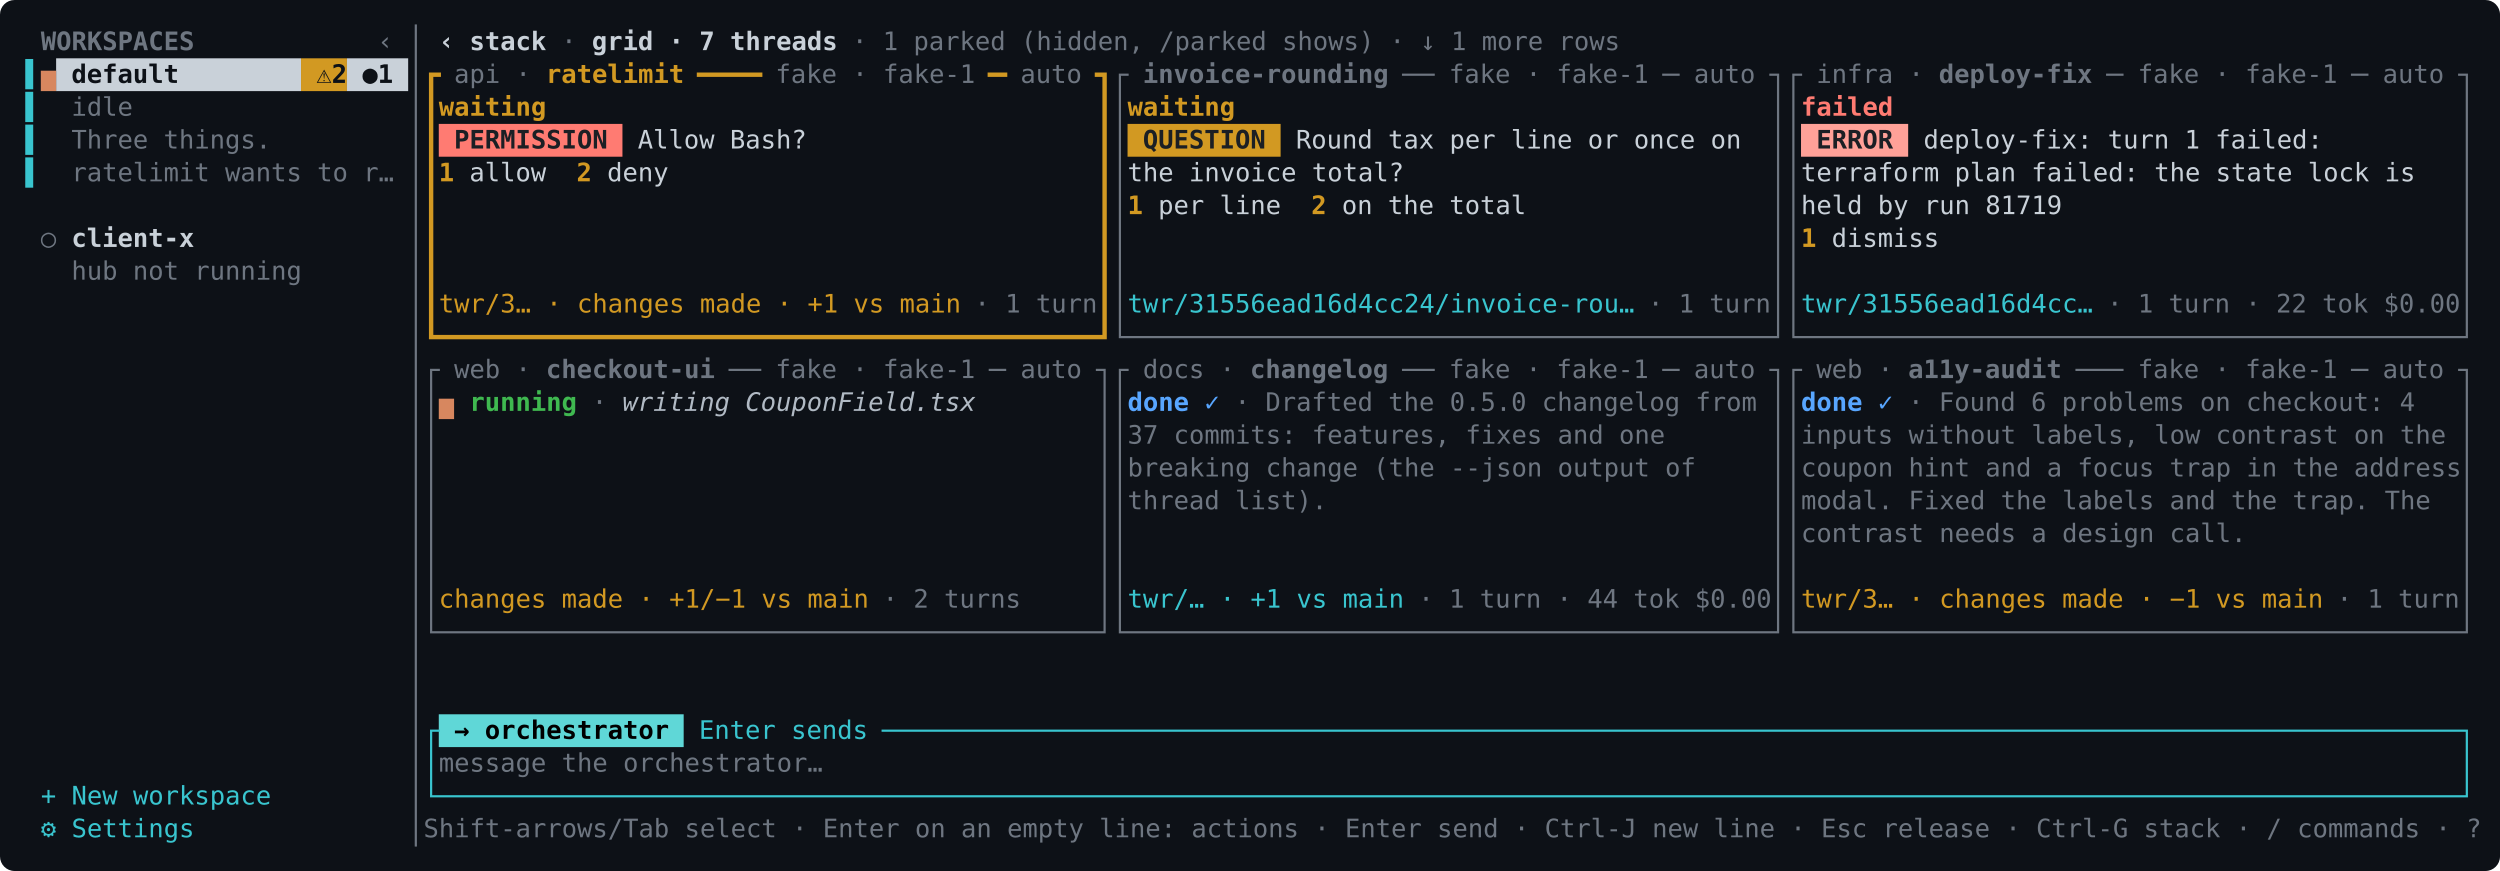
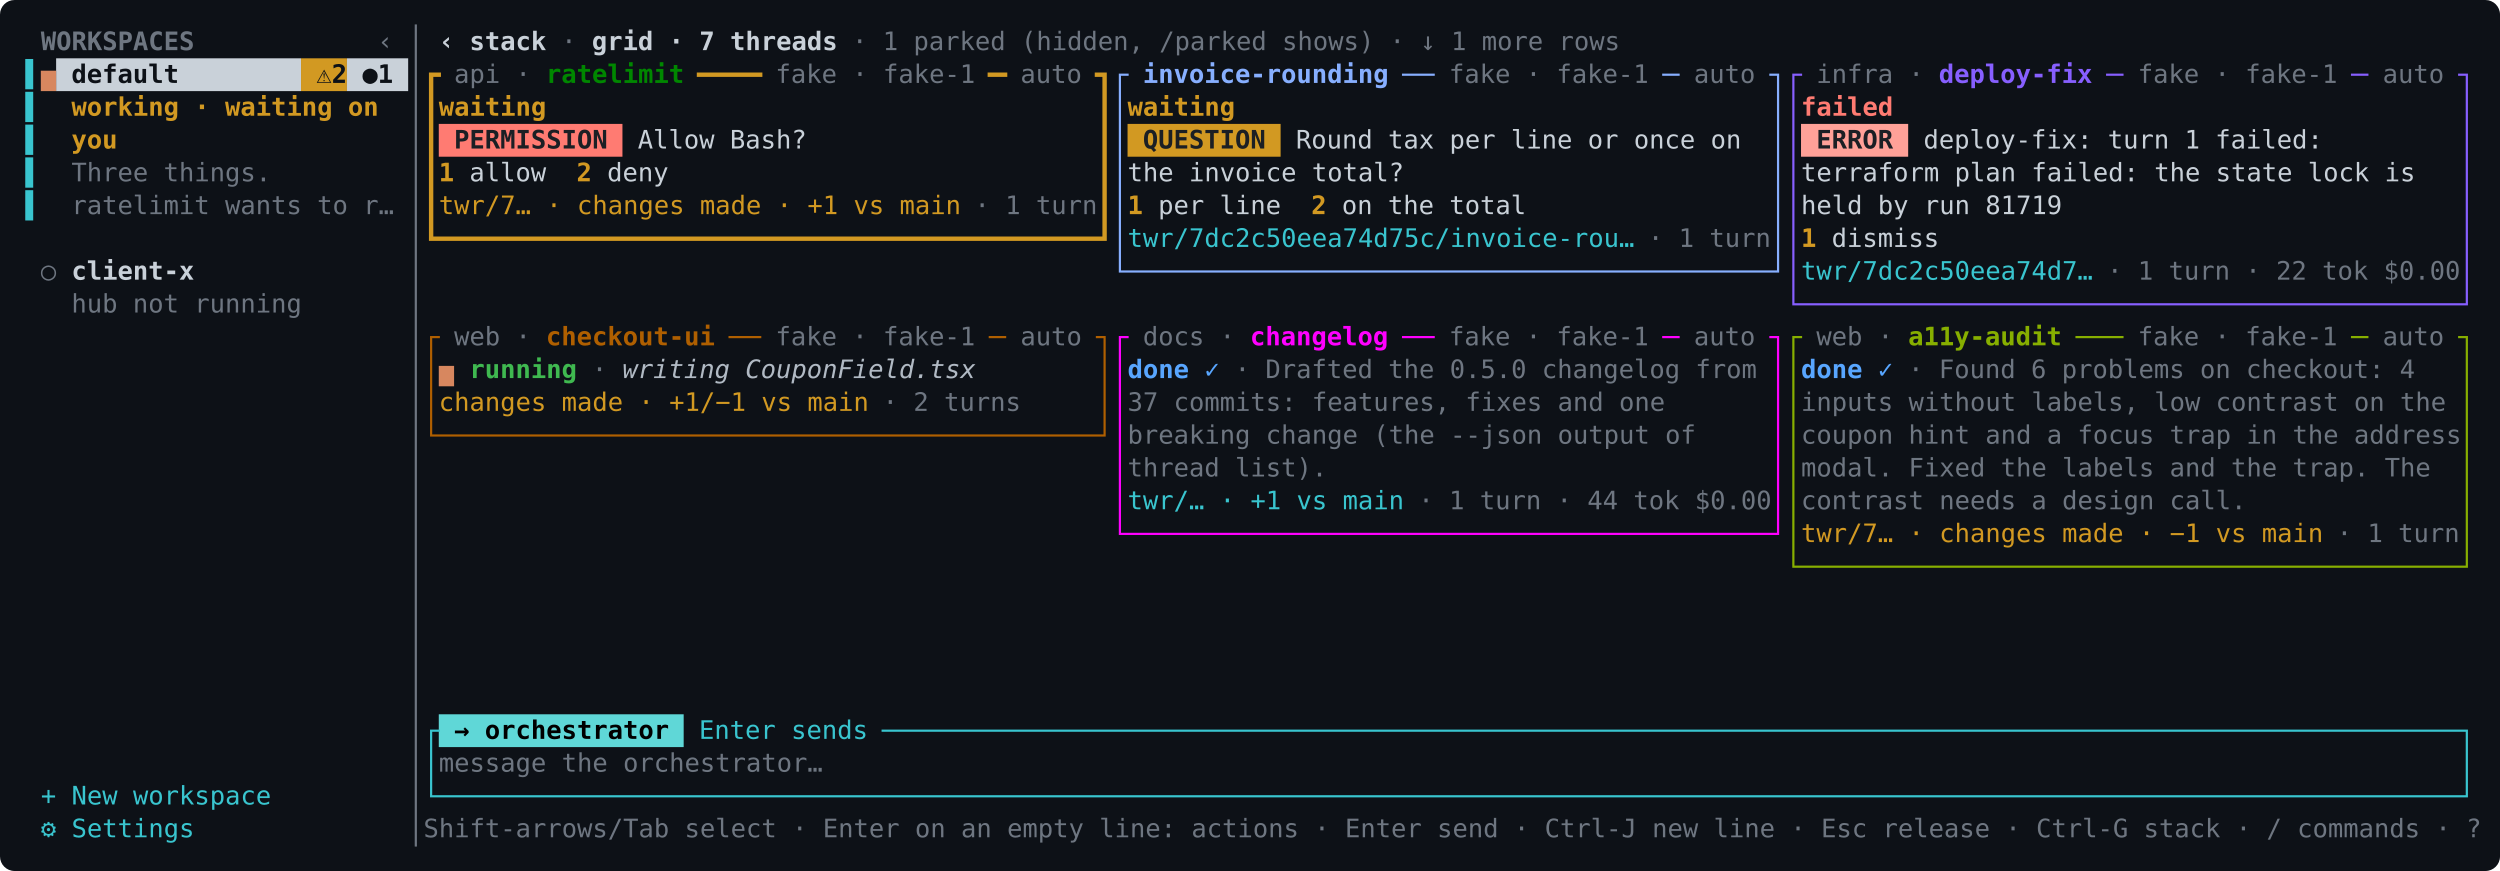
<svg xmlns="http://www.w3.org/2000/svg" width="1372" height="478" viewBox="0 0 1372 478" role="img" aria-label="twr grid view: one tile per worker thread">
  <style>text{font-family:ui-monospace, SFMono-Regular, 'SF Mono', Menlo, Consolas, 'DejaVu Sans Mono', 'Liberation Mono', monospace;font-size:14px;white-space:pre}.b{font-weight:bold}.d{opacity:.55}.i{font-style:italic}.u{text-decoration:underline}</style>
  <rect width="100%" height="100%" rx="8" fill="#0d1117" />
  <rect x="30.8" y="32" width="134.4" height="18" fill="#c9d1d9" />
  <rect x="165.2" y="32" width="25.2" height="18" fill="#d29922" />
  <rect x="190.4" y="32" width="33.6" height="18" fill="#c9d1d9" />
  <rect x="240.8" y="68" width="100.8" height="18" fill="#ff7b72" />
  <rect x="618.8" y="68" width="84" height="18" fill="#d29922" />
  <rect x="988.4" y="68" width="58.8" height="18" fill="#ffa198" />
  <rect x="240.8" y="392" width="134.4" height="18" fill="#5fd7d7" />
  <rect x="22.4" y="38.8" width="8.4" height="11.2" fill="#d7875f" />
-   <rect x="240.8" y="218.8" width="8.4" height="11.2" fill="#d7875f" />
+   <rect x="240.8" y="200.8" width="8.4" height="11.2" fill="#d7875f" />
  <path d="M236.6 401H240.8M484.4 401H1353.8M236.6 437H1353.8M236.6 401V437M1353.8 401V437" stroke="#39c5cf" stroke-width="1.2" fill="none" stroke-linecap="square" />
-   <path d="M614.6 41H618.8M770 41H786.8M912.8 41H921.2M971.6 41H975.8M984.2 41H988.4M1156.4 41H1164.8M1290.8 41H1299.2M1349.6 41H1353.8M614.6 185H975.8M984.2 185H1353.8M236.6 203H240.8M400.4 203H417.2M543.2 203H551.6M602 203H606.2M614.6 203H618.8M770 203H786.8M912.8 203H921.2M971.6 203H975.8M984.2 203H988.4M1139.6 203H1164.8M1290.8 203H1299.2M1349.6 203H1353.8M236.6 347H606.2M614.6 347H975.8M984.2 347H1353.8M228.2 14V464M614.6 41V185M614.6 203V347M975.8 41V185M975.8 203V347M984.2 41V185M984.2 203V347M1353.8 41V185M1353.8 203V347M236.6 203V347M606.2 203V347" stroke="#6e7681" stroke-width="1.2" fill="none" stroke-linecap="square" />
-   <path d="M236.6 41H240.8M383.6 41H417.2M543.2 41H551.6M602 41H606.2M236.6 185H606.2M236.6 41V185M606.2 41V185" stroke="#d29922" stroke-width="2.4" fill="none" stroke-linecap="square" />
+   <path d="M228.2 14V464" stroke="#6e7681" stroke-width="1.2" fill="none" stroke-linecap="square" />
+   <path d="M984.2 41H988.4M1156.4 41H1164.8M1290.8 41H1299.2M1349.6 41H1353.8M984.2 167H1353.8M984.2 41V167M1353.8 41V167" stroke="#875fff" stroke-width="1.2" fill="none" stroke-linecap="square" />
+   <path d="M984.2 185H988.4M1139.6 185H1164.8M1290.8 185H1299.2M1349.6 185H1353.8M984.2 311H1353.8M984.2 185V311M1353.8 185V311" stroke="#87af00" stroke-width="1.2" fill="none" stroke-linecap="square" />
+   <path d="M614.6 41H618.8M770 41H786.8M912.8 41H921.2M971.6 41H975.8M614.6 149H975.8M614.6 41V149M975.8 41V149" stroke="#87afff" stroke-width="1.2" fill="none" stroke-linecap="square" />
+   <path d="M236.6 185H240.8M400.4 185H417.2M543.2 185H551.6M602 185H606.2M236.6 239H606.2M236.6 185V239M606.2 185V239" stroke="#af5f00" stroke-width="1.2" fill="none" stroke-linecap="square" />
+   <path d="M236.6 41H240.8M383.6 41H417.2M543.2 41H551.6M602 41H606.2M236.6 131H606.2M236.6 41V131M606.2 41V131" stroke="#d29922" stroke-width="2.4" fill="none" stroke-linecap="square" />
+   <path d="M614.6 185H618.8M770 185H786.8M912.8 185H921.2M971.6 185H975.8M614.6 293H975.8M614.6 185V293M975.8 185V293" stroke="#ff00ff" stroke-width="1.2" fill="none" stroke-linecap="square" />
  <text x="22.4" y="27.5" fill="#6e7681" class="b" textLength="84">WORKSPACES</text>
  <text x="207.2" y="27.5" fill="#6e7681">‹</text>
  <text x="240.8" y="27.5" fill="#c9d1d9" class="b" textLength="58.8">‹ stack</text>
  <text x="308" y="27.5" fill="#6e7681">·</text>
  <text x="324.8" y="27.5" fill="#c9d1d9" class="b" textLength="134.4">grid · 7 threads</text>
  <text x="467.6" y="27.5" fill="#6e7681" textLength="420">· 1 parked (hidden, /parked shows) · ↓ 1 more rows</text>
  <text x="14" y="45.5" fill="#39c5cf">▌</text>
  <text x="39.2" y="45.5" fill="#0d1117" class="b" textLength="58.8">default</text>
  <text x="173.6" y="45.5" fill="#0d1117" class="b" textLength="42">⚠2 ●1</text>
  <text x="249.2" y="45.5" fill="#6e7681" textLength="42">api ·</text>
-   <text x="299.6" y="45.5" fill="#d29922" class="b" textLength="75.6">ratelimit</text>
+   <text x="299.6" y="45.5" fill="#008700" class="b" textLength="75.6">ratelimit</text>
  <text x="425.6" y="45.5" fill="#6e7681" textLength="109.2">fake · fake-1</text>
  <text x="560" y="45.5" fill="#6e7681" textLength="33.6">auto</text>
-   <text x="627.2" y="45.5" fill="#6e7681" class="b" textLength="134.4">invoice-rounding</text>
+   <text x="627.2" y="45.5" fill="#87afff" class="b" textLength="134.4">invoice-rounding</text>
  <text x="795.2" y="45.5" fill="#6e7681" textLength="109.2">fake · fake-1</text>
  <text x="929.6" y="45.5" fill="#6e7681" textLength="33.6">auto</text>
  <text x="996.8" y="45.5" fill="#6e7681" textLength="58.8">infra ·</text>
-   <text x="1064" y="45.5" fill="#6e7681" class="b" textLength="84">deploy-fix</text>
+   <text x="1064" y="45.5" fill="#875fff" class="b" textLength="84">deploy-fix</text>
  <text x="1173.2" y="45.5" fill="#6e7681" textLength="109.2">fake · fake-1</text>
  <text x="1307.6" y="45.5" fill="#6e7681" textLength="33.6">auto</text>
  <text x="14" y="63.5" fill="#39c5cf">▌</text>
-   <text x="39.2" y="63.5" fill="#6e7681" textLength="33.6">idle</text>
+   <text x="39.2" y="63.5" fill="#d29922" class="b" textLength="168">working · waiting on</text>
  <text x="240.8" y="63.5" fill="#d29922" class="b" textLength="58.8">waiting</text>
  <text x="618.8" y="63.5" fill="#d29922" class="b" textLength="58.8">waiting</text>
  <text x="988.4" y="63.5" fill="#ff7b72" class="b" textLength="50.4">failed</text>
  <text x="14" y="81.5" fill="#39c5cf">▌</text>
-   <text x="39.2" y="81.5" fill="#6e7681" textLength="109.2">Three things.</text>
+   <text x="39.2" y="81.5" fill="#d29922" class="b" textLength="25.2">you</text>
  <text x="249.2" y="81.5" fill="#1b1f24" class="b" textLength="84">PERMISSION</text>
  <text x="350" y="81.5" fill="#c9d1d9" textLength="92.4">Allow Bash?</text>
  <text x="627.2" y="81.5" fill="#1b1f24" class="b" textLength="67.2">QUESTION</text>
  <text x="711.2" y="81.5" fill="#c9d1d9" textLength="243.6">Round tax per line or once on</text>
  <text x="996.8" y="81.5" fill="#1b1f24" class="b" textLength="42">ERROR</text>
  <text x="1055.6" y="81.5" fill="#c9d1d9" textLength="218.4">deploy-fix: turn 1 failed:</text>
  <text x="14" y="99.5" fill="#39c5cf">▌</text>
-   <text x="39.2" y="99.5" fill="#6e7681" textLength="176.4">ratelimit wants to r…</text>
+   <text x="39.2" y="99.5" fill="#6e7681" textLength="109.2">Three things.</text>
  <text x="240.8" y="99.5" fill="#d29922" class="b">1</text>
  <text x="257.6" y="99.5" fill="#c9d1d9" textLength="42">allow</text>
  <text x="316.4" y="99.5" fill="#d29922" class="b">2</text>
  <text x="333.2" y="99.5" fill="#c9d1d9" textLength="33.6">deny</text>
  <text x="618.8" y="99.5" fill="#c9d1d9" textLength="151.2">the invoice total?</text>
  <text x="988.4" y="99.5" fill="#c9d1d9" textLength="336">terraform plan failed: the state lock is</text>
+   <text x="14" y="117.5" fill="#39c5cf">▌</text>
+   <text x="39.2" y="117.5" fill="#6e7681" textLength="176.4">ratelimit wants to r…</text>
+   <text x="240.8" y="117.5" fill="#d29922" textLength="285.6">twr/7… · changes made · +1 vs main</text>
+   <text x="534.8" y="117.5" fill="#6e7681" textLength="67.2">· 1 turn</text>
  <text x="618.8" y="117.5" fill="#d29922" class="b">1</text>
  <text x="635.6" y="117.5" fill="#c9d1d9" textLength="67.2">per line</text>
  <text x="719.6" y="117.5" fill="#d29922" class="b">2</text>
  <text x="736.4" y="117.5" fill="#c9d1d9" textLength="100.8">on the total</text>
  <text x="988.4" y="117.5" fill="#c9d1d9" textLength="142.8">held by run 81719</text>
-   <text x="22.4" y="135.5" fill="#6e7681">○</text>
-   <text x="39.2" y="135.5" fill="#c9d1d9" class="b" textLength="67.2">client-x</text>
+   <text x="618.8" y="135.5" fill="#39c5cf" textLength="277.2">twr/7dc2c50eea74d75c/invoice-rou…</text>
+   <text x="904.4" y="135.5" fill="#6e7681" textLength="67.2">· 1 turn</text>
  <text x="988.4" y="135.5" fill="#d29922" class="b">1</text>
  <text x="1005.2" y="135.5" fill="#c9d1d9" textLength="58.8">dismiss</text>
-   <text x="39.2" y="153.5" fill="#6e7681" textLength="126">hub not running</text>
-   <text x="240.8" y="171.5" fill="#d29922" textLength="285.6">twr/3… · changes made · +1 vs main</text>
-   <text x="534.8" y="171.5" fill="#6e7681" textLength="67.2">· 1 turn</text>
-   <text x="618.8" y="171.5" fill="#39c5cf" textLength="277.2">twr/31556ead16d4cc24/invoice-rou…</text>
-   <text x="904.4" y="171.5" fill="#6e7681" textLength="67.2">· 1 turn</text>
-   <text x="988.4" y="171.5" fill="#39c5cf" textLength="159.6">twr/31556ead16d4cc…</text>
-   <text x="1156.4" y="171.5" fill="#6e7681" textLength="193.2">· 1 turn · 22 tok $0.00</text>
-   <text x="249.2" y="207.5" fill="#6e7681" textLength="42">web ·</text>
-   <text x="299.6" y="207.5" fill="#6e7681" class="b" textLength="92.4">checkout-ui</text>
-   <text x="425.6" y="207.5" fill="#6e7681" textLength="109.2">fake · fake-1</text>
-   <text x="560" y="207.5" fill="#6e7681" textLength="33.6">auto</text>
-   <text x="627.2" y="207.5" fill="#6e7681" textLength="50.4">docs ·</text>
-   <text x="686" y="207.5" fill="#6e7681" class="b" textLength="75.6">changelog</text>
-   <text x="795.2" y="207.5" fill="#6e7681" textLength="109.2">fake · fake-1</text>
-   <text x="929.6" y="207.5" fill="#6e7681" textLength="33.6">auto</text>
-   <text x="996.8" y="207.5" fill="#6e7681" textLength="42">web ·</text>
-   <text x="1047.2" y="207.5" fill="#6e7681" class="b" textLength="84">a11y-audit</text>
-   <text x="1173.2" y="207.5" fill="#6e7681" textLength="109.2">fake · fake-1</text>
-   <text x="1307.6" y="207.5" fill="#6e7681" textLength="33.6">auto</text>
-   <text x="257.6" y="225.5" fill="#3fb950" class="b" textLength="58.8">running</text>
-   <text x="324.8" y="225.5" fill="#6e7681">·</text>
-   <text x="341.6" y="225.5" fill="#b1bac4" class="i" textLength="193.2">writing CouponField.tsx</text>
-   <text x="618.8" y="225.5" fill="#58a6ff" class="b" textLength="50.4">done ✓</text>
-   <text x="677.6" y="225.5" fill="#6e7681" textLength="285.6">· Drafted the 0.5.0 changelog from</text>
-   <text x="988.4" y="225.5" fill="#58a6ff" class="b" textLength="50.4">done ✓</text>
-   <text x="1047.2" y="225.5" fill="#6e7681" textLength="277.2">· Found 6 problems on checkout: 4</text>
-   <text x="618.8" y="243.5" fill="#6e7681" textLength="294">37 commits: features, fixes and one</text>
-   <text x="988.4" y="243.5" fill="#6e7681" textLength="352.8">inputs without labels, low contrast on the</text>
-   <text x="618.8" y="261.5" fill="#6e7681" textLength="310.8">breaking change (the --json output of</text>
-   <text x="988.4" y="261.5" fill="#6e7681" textLength="361.2">coupon hint and a focus trap in the address</text>
-   <text x="618.8" y="279.5" fill="#6e7681" textLength="109.2">thread list).</text>
-   <text x="988.4" y="279.5" fill="#6e7681" textLength="344.4">modal. Fixed the labels and the trap. The</text>
-   <text x="988.4" y="297.5" fill="#6e7681" textLength="243.6">contrast needs a design call.</text>
-   <text x="240.8" y="333.5" fill="#d29922" textLength="235.2">changes made · +1/−1 vs main</text>
-   <text x="484.4" y="333.5" fill="#6e7681" textLength="75.6">· 2 turns</text>
-   <text x="618.8" y="333.5" fill="#39c5cf" textLength="151.2">twr/… · +1 vs main</text>
-   <text x="778.4" y="333.5" fill="#6e7681" textLength="193.2">· 1 turn · 44 tok $0.00</text>
-   <text x="988.4" y="333.5" fill="#d29922" textLength="285.6">twr/3… · changes made · −1 vs main</text>
-   <text x="1282.4" y="333.5" fill="#6e7681" textLength="67.2">· 1 turn</text>
+   <text x="22.4" y="153.5" fill="#6e7681">○</text>
+   <text x="39.2" y="153.5" fill="#c9d1d9" class="b" textLength="67.2">client-x</text>
+   <text x="988.4" y="153.5" fill="#39c5cf" textLength="159.6">twr/7dc2c50eea74d7…</text>
+   <text x="1156.4" y="153.5" fill="#6e7681" textLength="193.2">· 1 turn · 22 tok $0.00</text>
+   <text x="39.2" y="171.5" fill="#6e7681" textLength="126">hub not running</text>
+   <text x="249.2" y="189.5" fill="#6e7681" textLength="42">web ·</text>
+   <text x="299.6" y="189.5" fill="#af5f00" class="b" textLength="92.4">checkout-ui</text>
+   <text x="425.6" y="189.5" fill="#6e7681" textLength="109.2">fake · fake-1</text>
+   <text x="560" y="189.5" fill="#6e7681" textLength="33.6">auto</text>
+   <text x="627.2" y="189.5" fill="#6e7681" textLength="50.4">docs ·</text>
+   <text x="686" y="189.5" fill="#ff00ff" class="b" textLength="75.6">changelog</text>
+   <text x="795.2" y="189.5" fill="#6e7681" textLength="109.2">fake · fake-1</text>
+   <text x="929.6" y="189.5" fill="#6e7681" textLength="33.6">auto</text>
+   <text x="996.8" y="189.5" fill="#6e7681" textLength="42">web ·</text>
+   <text x="1047.2" y="189.5" fill="#87af00" class="b" textLength="84">a11y-audit</text>
+   <text x="1173.2" y="189.5" fill="#6e7681" textLength="109.2">fake · fake-1</text>
+   <text x="1307.6" y="189.5" fill="#6e7681" textLength="33.6">auto</text>
+   <text x="257.6" y="207.5" fill="#3fb950" class="b" textLength="58.8">running</text>
+   <text x="324.8" y="207.5" fill="#6e7681">·</text>
+   <text x="341.6" y="207.5" fill="#b1bac4" class="i" textLength="193.2">writing CouponField.tsx</text>
+   <text x="618.8" y="207.5" fill="#58a6ff" class="b" textLength="50.4">done ✓</text>
+   <text x="677.6" y="207.5" fill="#6e7681" textLength="285.6">· Drafted the 0.5.0 changelog from</text>
+   <text x="988.4" y="207.5" fill="#58a6ff" class="b" textLength="50.4">done ✓</text>
+   <text x="1047.2" y="207.5" fill="#6e7681" textLength="277.2">· Found 6 problems on checkout: 4</text>
+   <text x="240.8" y="225.5" fill="#d29922" textLength="235.2">changes made · +1/−1 vs main</text>
+   <text x="484.4" y="225.5" fill="#6e7681" textLength="75.6">· 2 turns</text>
+   <text x="618.8" y="225.5" fill="#6e7681" textLength="294">37 commits: features, fixes and one</text>
+   <text x="988.4" y="225.5" fill="#6e7681" textLength="352.8">inputs without labels, low contrast on the</text>
+   <text x="618.8" y="243.5" fill="#6e7681" textLength="310.8">breaking change (the --json output of</text>
+   <text x="988.4" y="243.5" fill="#6e7681" textLength="361.2">coupon hint and a focus trap in the address</text>
+   <text x="618.8" y="261.5" fill="#6e7681" textLength="109.2">thread list).</text>
+   <text x="988.4" y="261.5" fill="#6e7681" textLength="344.4">modal. Fixed the labels and the trap. The</text>
+   <text x="618.8" y="279.5" fill="#39c5cf" textLength="151.2">twr/… · +1 vs main</text>
+   <text x="778.4" y="279.5" fill="#6e7681" textLength="193.2">· 1 turn · 44 tok $0.00</text>
+   <text x="988.4" y="279.5" fill="#6e7681" textLength="243.6">contrast needs a design call.</text>
+   <text x="988.4" y="297.5" fill="#d29922" textLength="285.6">twr/7… · changes made · −1 vs main</text>
+   <text x="1282.4" y="297.5" fill="#6e7681" textLength="67.2">· 1 turn</text>
  <text x="249.2" y="405.5" fill="#000000" class="b" textLength="117.6">→ orchestrator</text>
  <text x="383.6" y="405.5" fill="#39c5cf" textLength="92.4">Enter sends</text>
  <text x="240.8" y="423.5" fill="#6e7681" textLength="210">message the orchestrator…</text>
  <text x="22.4" y="441.5" fill="#39c5cf" textLength="126">+ New workspace</text>
  <text x="22.4" y="459.5" fill="#39c5cf" textLength="84">⚙ Settings</text>
  <text x="232.4" y="459.5" fill="#6e7681" textLength="1125.6">Shift-arrows/Tab select · Enter on an empty line: actions · Enter send · Ctrl-J new line · Esc release · Ctrl-G stack · / commands · ?</text>
</svg>
